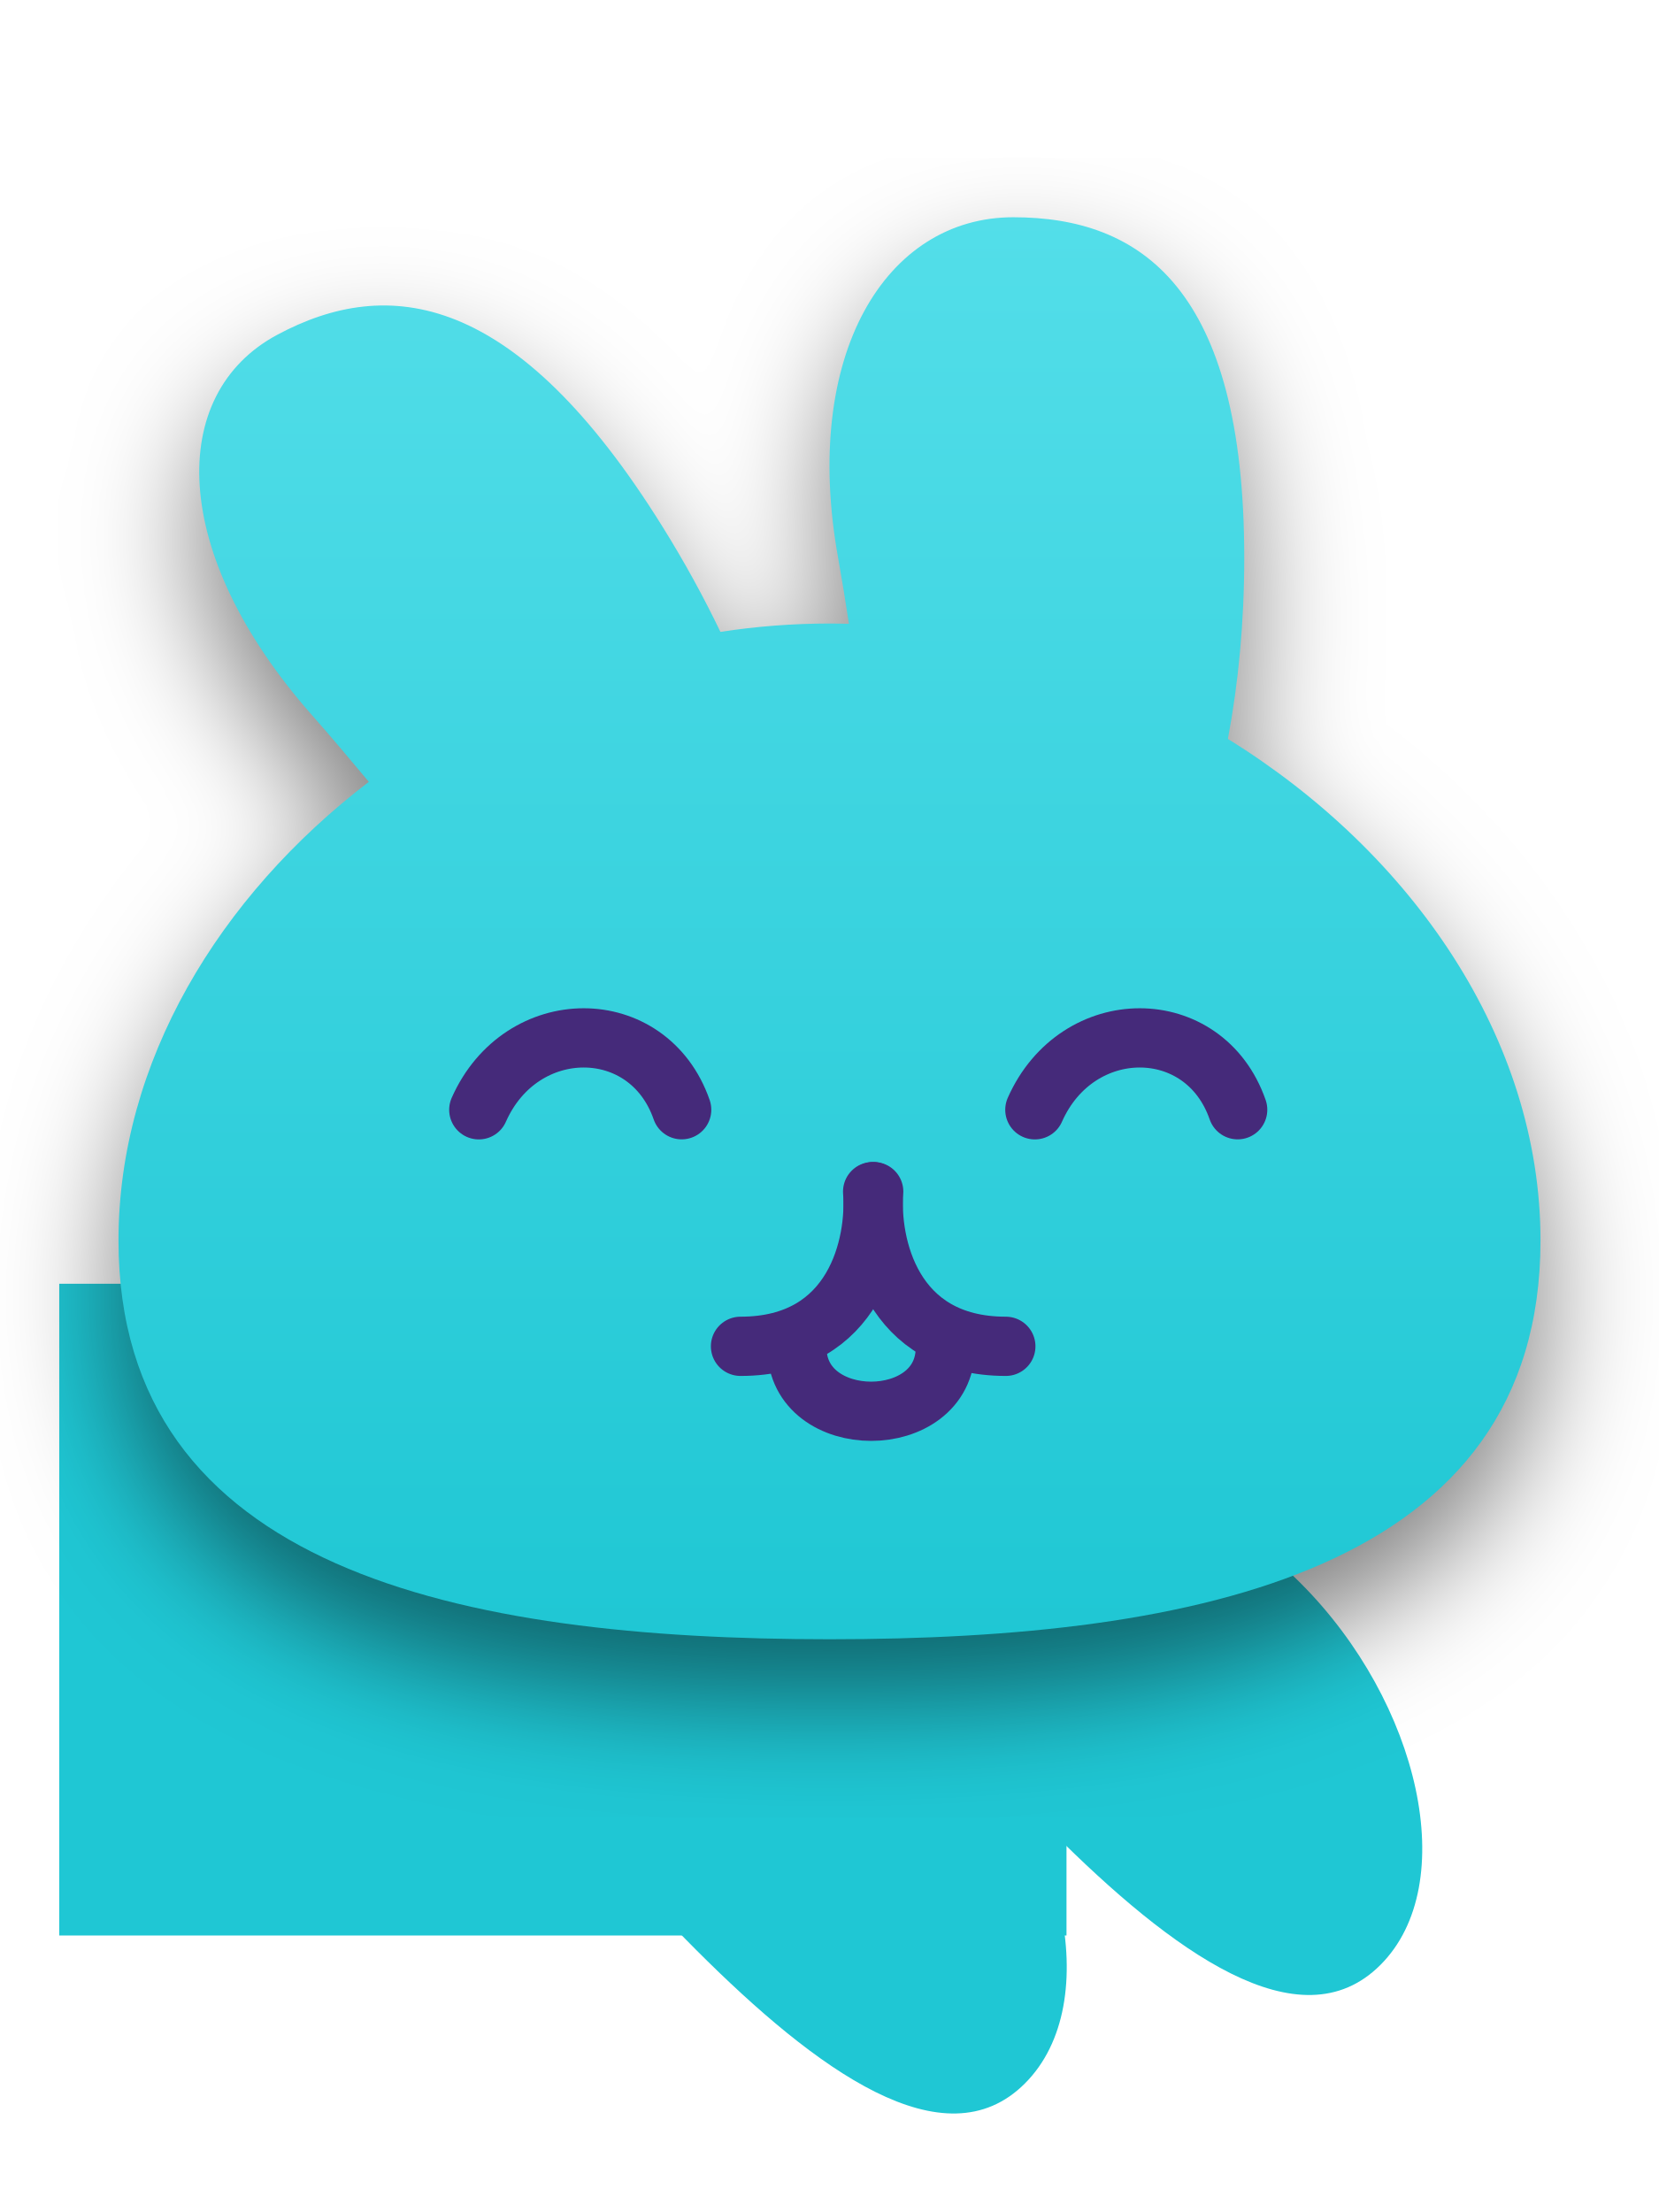
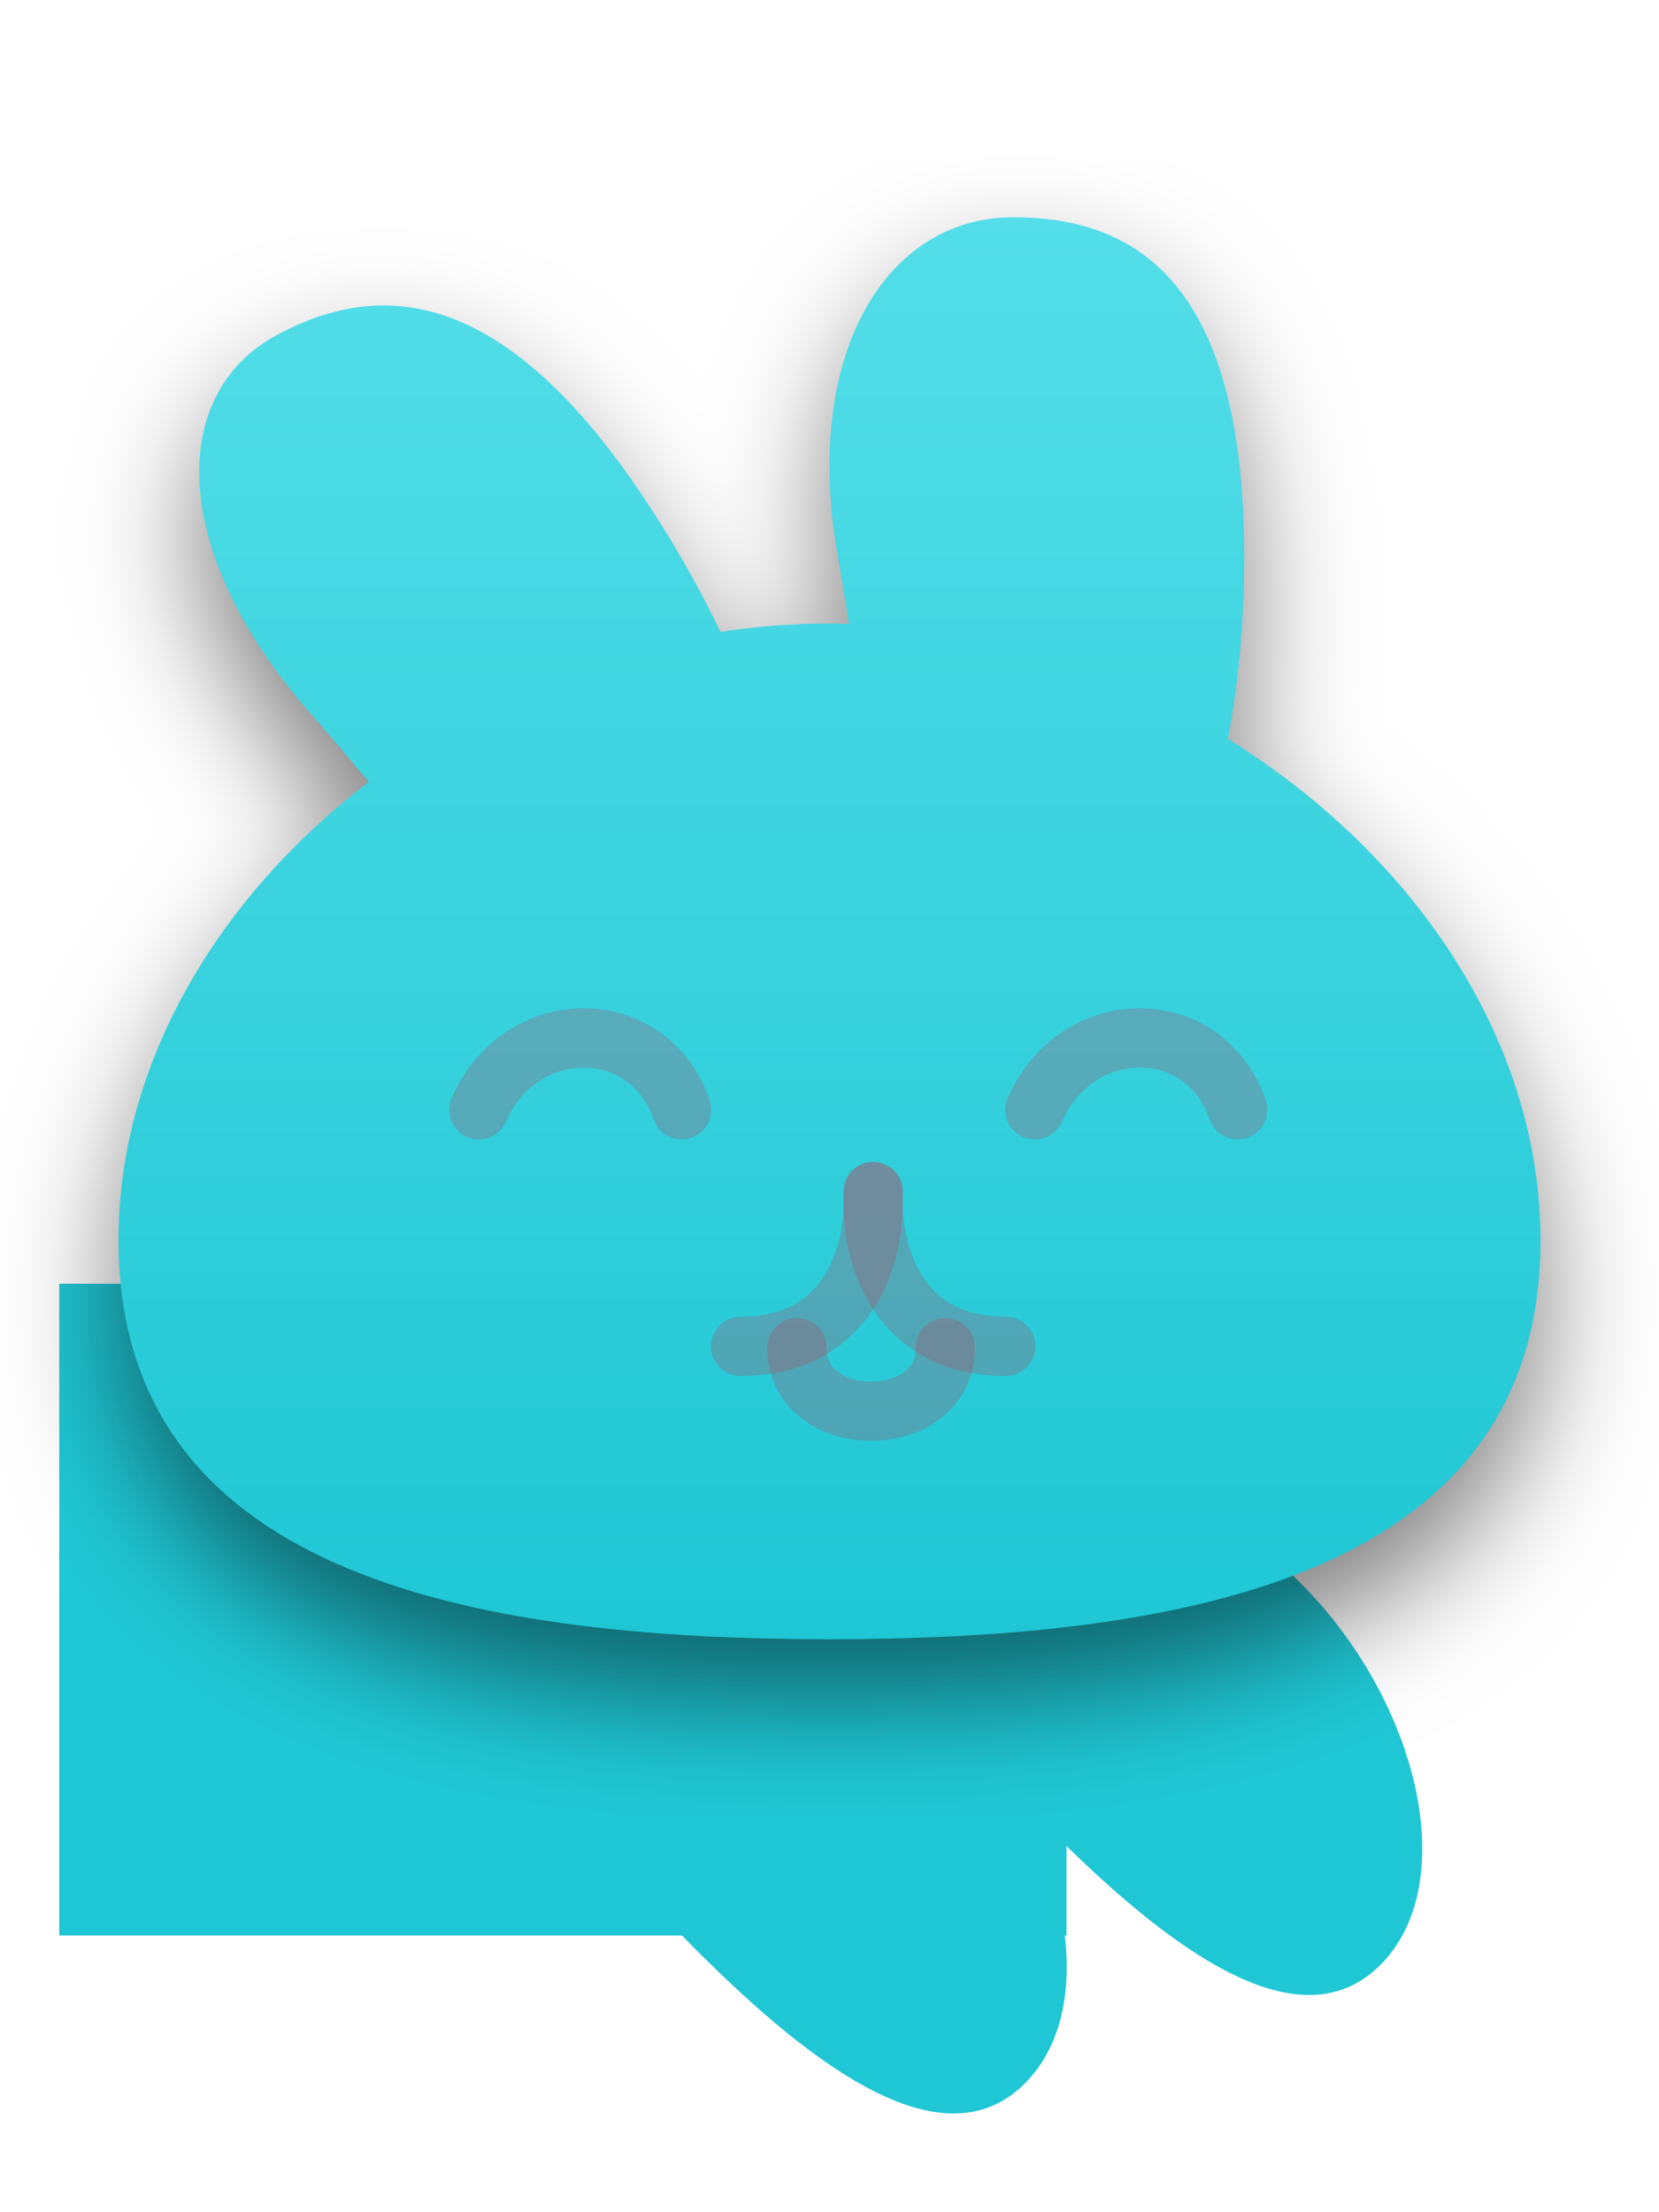
<svg xmlns="http://www.w3.org/2000/svg" width="24" height="32" viewBox="0 0 28 32" fill="none">
  <rect x="1" y="19" width="17" height="11" fill="#1FC7D4" />
  <path d="M9.507 24.706C8.146 26.067 9.738 28.231 11.755 30.249C13.773 32.267 15.938 33.858 17.298 32.497C18.659 31.137 17.968 28.071 15.951 26.053C13.933 24.036 10.868 23.345 9.507 24.706Z" fill="#1FC7D4" />
  <path d="M15.507 22.706C14.146 24.067 15.738 26.231 17.756 28.249C19.773 30.267 21.938 31.858 23.298 30.497C24.659 29.137 23.968 26.071 21.951 24.053C19.933 22.036 16.868 21.345 15.507 22.706Z" fill="#1FC7D4" />
  <g filter="url(#filter0_d)">
    <path fill-rule="evenodd" clip-rule="evenodd" d="M14.146 6.752C14.21 7.109 14.27 7.481 14.328 7.862C14.219 7.859 14.11 7.857 14 7.857C13.38 7.857 12.765 7.905 12.159 7.998C11.879 7.415 11.555 6.822 11.187 6.231C8.699 2.229 6.538 1.987 4.679 2.984C2.819 3.981 2.856 6.676 5.267 9.405C5.581 9.761 5.901 10.14 6.225 10.529C3.69 12.466 2 15.264 2 18.27C2 23.829 7.785 25 14 25C20.215 25 26 23.829 26 18.27C26 14.866 23.832 11.727 20.724 9.805C20.902 8.86 21 7.83 21 6.752C21 2.196 19.255 1 17.102 1C14.95 1 13.526 3.318 14.146 6.752Z" fill="url(#paint0_linear_bunnyhead_max)" />
  </g>
-   <path d="M11.505 16.063C10.944 14.446 8.797 14.446 8.081 16.064" stroke="#452A7A" stroke-linecap="round" />
-   <path d="M20.889 16.063C20.328 14.446 18.182 14.446 17.466 16.064" stroke="#452A7A" stroke-linecap="round" />
-   <path d="M14.728 17.445C14.796 18.315 14.445 20.056 12.498 20.056" stroke="#452A7A" stroke-linecap="round" />
-   <path d="M14.746 17.445C14.678 18.315 15.03 20.056 16.976 20.056" stroke="#452A7A" stroke-linecap="round" />
-   <path d="M13.45 20.079C13.45 21.51 15.955 21.51 15.955 20.079" stroke="#452A7A" stroke-linecap="round" />
+   <path d="M11.505 16.063C10.944 14.446 8.797 14.446 8.081 16.064" stroke="rgba(193, 57, 80, 0.25)" stroke-linecap="round" />
+   <path d="M20.889 16.063C20.328 14.446 18.182 14.446 17.466 16.064" stroke="rgba(193, 57, 80, 0.25)" stroke-linecap="round" />
+   <path d="M14.728 17.445C14.796 18.315 14.445 20.056 12.498 20.056" stroke="rgba(193, 57, 80, 0.25)" stroke-linecap="round" />
+   <path d="M14.746 17.445C14.678 18.315 15.03 20.056 16.976 20.056" stroke="rgba(193, 57, 80, 0.25)" stroke-linecap="round" />
+   <path d="M13.45 20.079C13.45 21.51 15.955 21.51 15.955 20.079" stroke="rgba(193, 57, 80, 0.25)" stroke-linecap="round" />
  <defs>
    <filter id="filter0_d" x="0" y="0" width="28" height="28" filterUnits="userSpaceOnUse" color-interpolation-filters="sRGB">
      <feFlood flood-opacity="0" result="BackgroundImageFix" />
      <feColorMatrix in="SourceAlpha" type="matrix" values="0 0 0 0 0 0 0 0 0 0 0 0 0 0 0 0 0 0 127 0" />
      <feOffset dy="1" />
      <feGaussianBlur stdDeviation="1" />
      <feColorMatrix type="matrix" values="0 0 0 0 0 0 0 0 0 0 0 0 0 0 0 0 0 0 0.5 0" />
      <feBlend mode="normal" in2="BackgroundImageFix" result="effect1_dropShadow" />
      <feBlend mode="normal" in="SourceGraphic" in2="effect1_dropShadow" result="shape" />
    </filter>
    <linearGradient id="paint0_linear_bunnyhead_max" x1="14" y1="1" x2="14" y2="25" gradientUnits="userSpaceOnUse">
      <stop stop-color="#53DEE9" />
      <stop offset="1" stop-color="#1FC7D4" />
    </linearGradient>
  </defs>
</svg>
